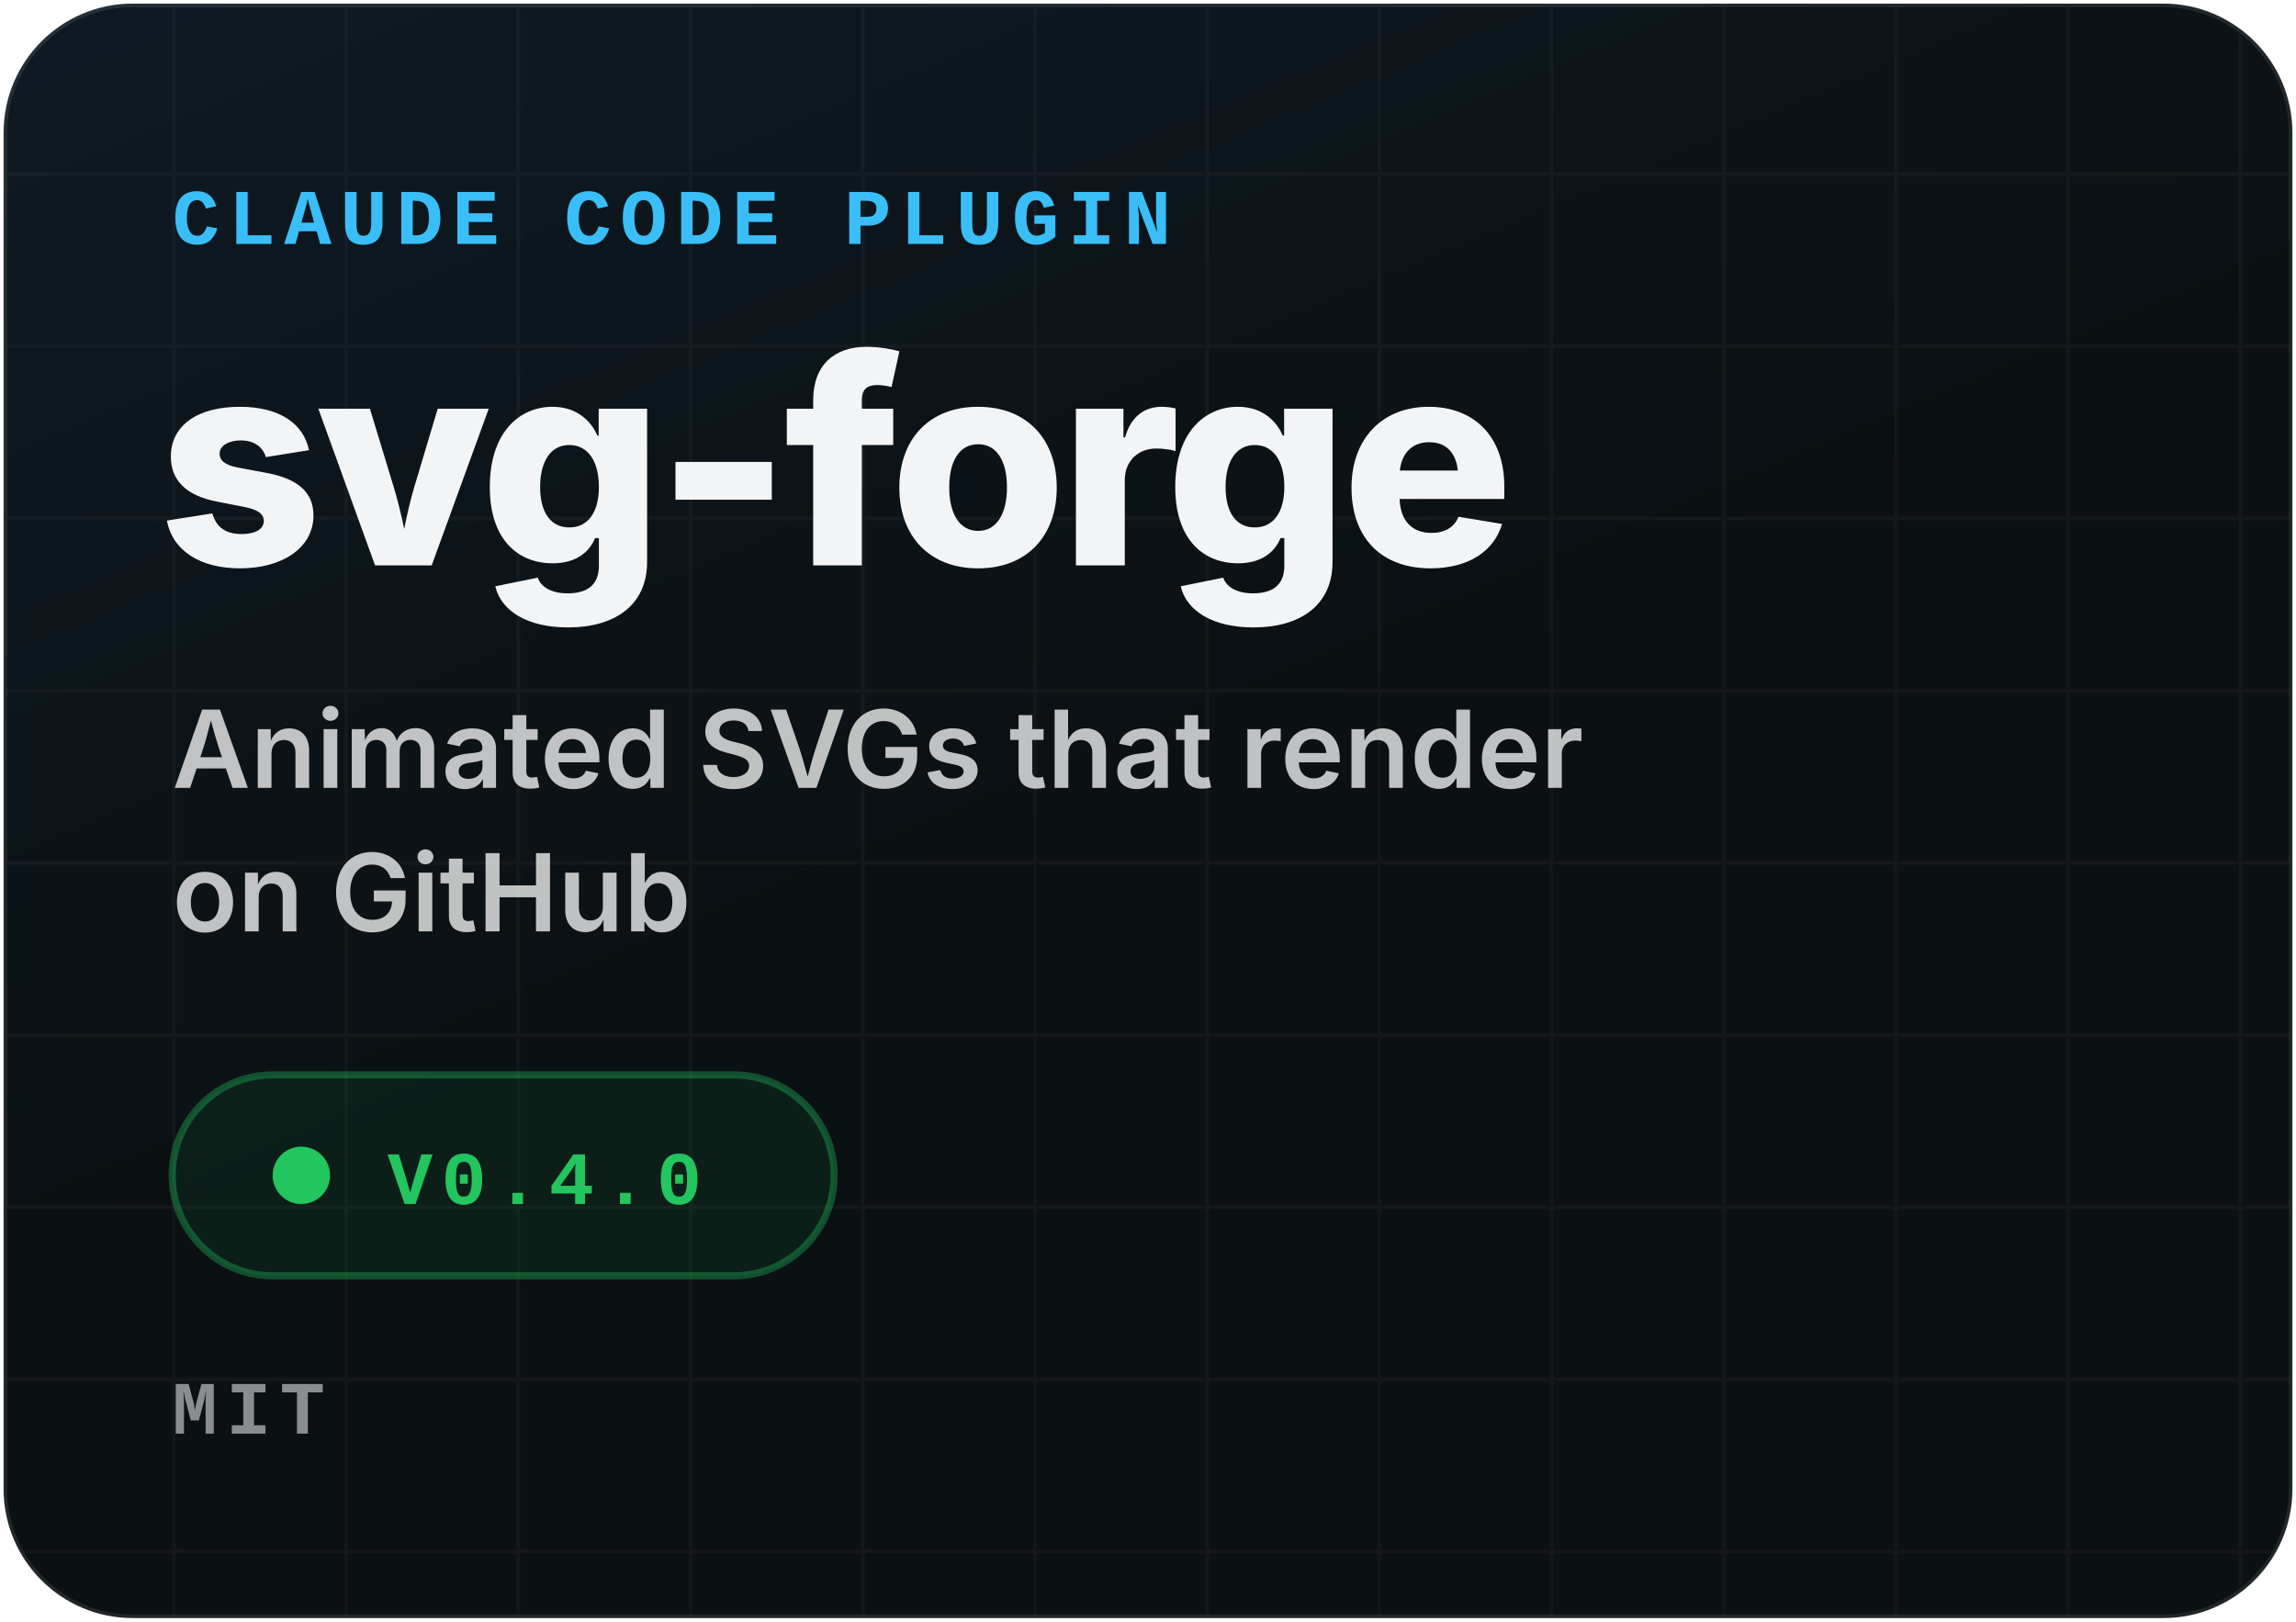
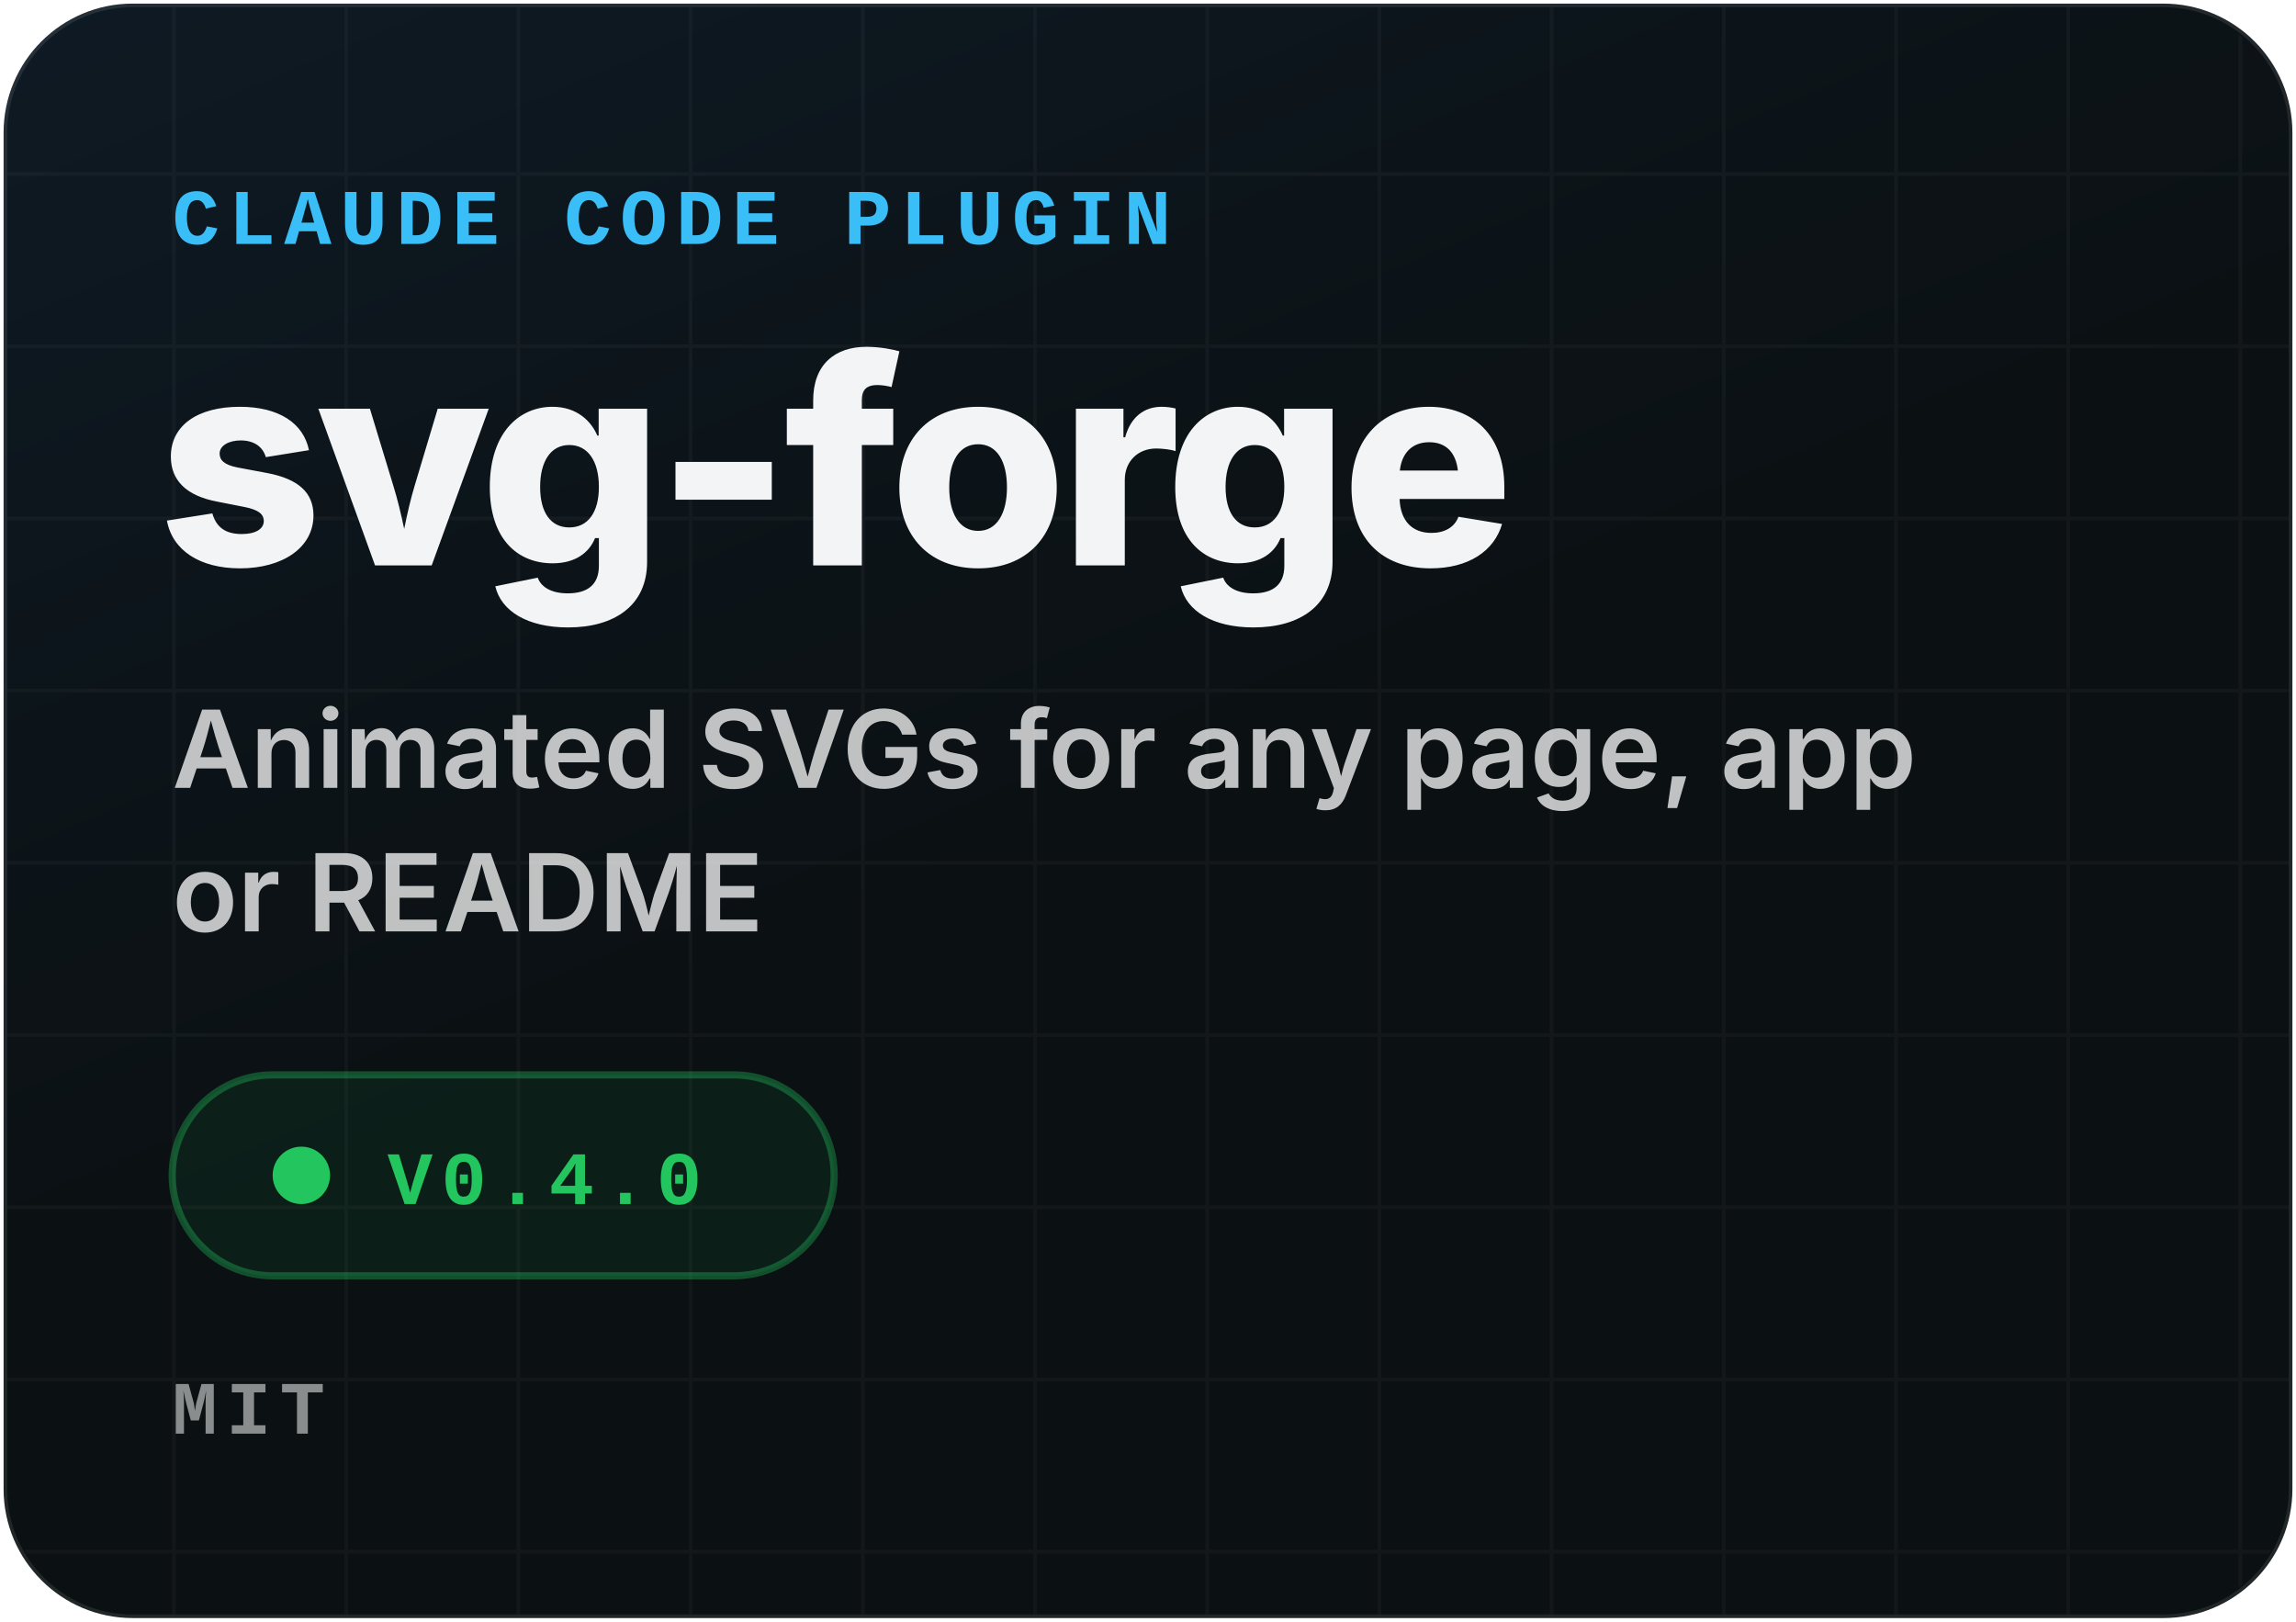
- <svg xmlns="http://www.w3.org/2000/svg" width="320" height="226" viewBox="0 0 320 226" role="img" aria-labelledby="sf50fc59-title sf50fc59-desc" class="sf50fc59-root">
-   <style>.sf50fc59-m{font-family:'JetBrains Mono','SFMono-Regular',Consolas,'Liberation Mono',Menlo,monospace;font-weight:700;letter-spacing:1.2px}.sf50fc59-s{font-family:'Segoe UI',Inter,-apple-system,BlinkMacSystemFont,Helvetica,Arial,sans-serif;font-weight:600}.sf50fc59-b{font-family:'Segoe UI',Inter,-apple-system,BlinkMacSystemFont,Helvetica,Arial,sans-serif;font-weight:800}</style>
+ <svg xmlns="http://www.w3.org/2000/svg" width="320" height="226" viewBox="0 0 320 226" role="img" aria-labelledby="sf4afbc7-title sf4afbc7-desc" class="sf4afbc7-root">
+   <style>.sf4afbc7-m{font-family:'JetBrains Mono','SFMono-Regular',Consolas,'Liberation Mono',Menlo,monospace;font-weight:700;letter-spacing:1.2px}.sf4afbc7-s{font-family:'Segoe UI',Inter,-apple-system,BlinkMacSystemFont,Helvetica,Arial,sans-serif;font-weight:600}.sf4afbc7-b{font-family:'Segoe UI',Inter,-apple-system,BlinkMacSystemFont,Helvetica,Arial,sans-serif;font-weight:800}</style>
  <defs>
-     <pattern id="sf50fc59-grid" width="24" height="24" patternUnits="userSpaceOnUse">
+     <pattern id="sf4afbc7-grid" width="24" height="24" patternUnits="userSpaceOnUse">
      <path d="M24 0H0V24" fill="none" stroke="rgba(255,255,255,0.035)" stroke-width="1" />
    </pattern>
-     <linearGradient id="sf50fc59-scan" x1="0" x2="1">
+     <linearGradient id="sf4afbc7-scan" x1="0" x2="1">
      <stop offset="0" stop-color="#3abef8" stop-opacity="0" />
      <stop offset="0.5" stop-color="#3abef8" stop-opacity="0.1" />
      <stop offset="1" stop-color="#3abef8" stop-opacity="0" />
    </linearGradient>
-     <clipPath id="sf50fc59-card">
+     <clipPath id="sf4afbc7-card">
      <rect x="1" y="1" width="318" height="224" rx="18" />
    </clipPath>
-     <linearGradient id="sf50fc59-bg" x1="0" y1="0" x2="0.6" y2="1">
+     <linearGradient id="sf4afbc7-bg" x1="0" y1="0" x2="0.6" y2="1">
      <stop offset="0" stop-color="#0e1a24" />
      <stop offset="0.6" stop-color="#0b1012" />
    </linearGradient>
  </defs>
-   <rect x="0.5" y="0.5" width="319" height="225" rx="18" fill="url(#sf50fc59-bg)" stroke="rgba(255,255,255,0.09)" />
-   <g clip-path="url(#sf50fc59-card)">
-     <rect width="320" height="226" fill="url(#sf50fc59-grid)" />
-     <rect x="-200" y="0" width="200" height="226" fill="url(#sf50fc59-scan)">
+   <rect x="0.5" y="0.5" width="319" height="225" rx="18" fill="url(#sf4afbc7-bg)" stroke="rgba(255,255,255,0.09)" />
+   <g clip-path="url(#sf4afbc7-card)">
+     <rect width="320" height="226" fill="url(#sf4afbc7-grid)" />
+     <rect x="-200" y="0" width="200" height="226" fill="url(#sf4afbc7-scan)">
      <animateTransform attributeName="transform" type="translate" values="0 0;720 0" keyTimes="0;1" dur="6s" repeatCount="indefinite" />
    </rect>
  </g>
-   <text class="sf50fc59-m" x="24" y="34" fill="#3abef8" font-size="11">CLAUDE CODE PLUGIN</text>
-   <text class="sf50fc59-b" x="22" y="78.8" fill="#f3f4f6" font-size="40" letter-spacing="-1">svg-forge</text>
-   <text class="sf50fc59-s" x="24" fill="rgba(255,255,255,0.74)" font-size="15" y="109.8">Animated SVGs that render<animate attributeName="opacity" values="0;1;1;0;0" keyTimes="0;0.04;0.21;0.25;1" dur="12s" repeatCount="indefinite" />
+   <text class="sf4afbc7-m" x="24" y="34" fill="#3abef8" font-size="11">CLAUDE CODE PLUGIN</text>
+   <text class="sf4afbc7-b" x="22" y="78.8" fill="#f3f4f6" font-size="40" letter-spacing="-1">svg-forge</text>
+   <text class="sf4afbc7-s" x="24" fill="rgba(255,255,255,0.74)" font-size="15" y="109.8">Animated SVGs for any page, app<animate attributeName="opacity" values="0;1;1;0;0" keyTimes="0;0.04;0.21;0.25;1" dur="12s" repeatCount="indefinite" />
  </text>
-   <text class="sf50fc59-s" x="24" fill="rgba(255,255,255,0.74)" font-size="15" y="109.8" opacity="0">23 kinds, any size, any theme<animate attributeName="opacity" values="0;0;1;1;0;0" keyTimes="0;0.25;0.29;0.46;0.5;1" dur="12s" repeatCount="indefinite" />
+   <text class="sf4afbc7-s" x="24" fill="rgba(255,255,255,0.74)" font-size="15" y="109.8" opacity="0">23 kinds, any size, any theme<animate attributeName="opacity" values="0;0;1;1;0;0" keyTimes="0;0.25;0.29;0.46;0.5;1" dur="12s" repeatCount="indefinite" />
  </text>
-   <text class="sf50fc59-s" x="24" fill="rgba(255,255,255,0.74)" font-size="15" y="109.8" opacity="0">Phone and desktop layouts,<animate attributeName="opacity" values="0;0;1;1;0;0" keyTimes="0;0.5;0.54;0.71;0.75;1" dur="12s" repeatCount="indefinite" />
+   <text class="sf4afbc7-s" x="24" fill="rgba(255,255,255,0.74)" font-size="15" y="109.8" opacity="0">Phone and desktop layouts,<animate attributeName="opacity" values="0;0;1;1;0;0" keyTimes="0;0.5;0.54;0.71;0.75;1" dur="12s" repeatCount="indefinite" />
  </text>
-   <text class="sf50fc59-s" x="24" fill="rgba(255,255,255,0.74)" font-size="15" y="109.8" opacity="0">Storyboard, generate,<animate attributeName="opacity" values="0;0;1;1;0" keyTimes="0;0.75;0.79;0.96;1" dur="12s" repeatCount="indefinite" />
+   <text class="sf4afbc7-s" x="24" fill="rgba(255,255,255,0.74)" font-size="15" y="109.8" opacity="0">Storyboard, generate,<animate attributeName="opacity" values="0;0;1;1;0" keyTimes="0;0.75;0.79;0.96;1" dur="12s" repeatCount="indefinite" />
  </text>
-   <text class="sf50fc59-s" x="24" fill="rgba(255,255,255,0.74)" font-size="15" y="129.8">on GitHub<animate attributeName="opacity" values="0;1;1;0;0" keyTimes="0;0.04;0.21;0.25;1" dur="12s" repeatCount="indefinite" />
+   <text class="sf4afbc7-s" x="24" fill="rgba(255,255,255,0.74)" font-size="15" y="129.8">or README<animate attributeName="opacity" values="0;1;1;0;0" keyTimes="0;0.04;0.21;0.25;1" dur="12s" repeatCount="indefinite" />
  </text>
-   <text class="sf50fc59-s" x="24" fill="rgba(255,255,255,0.74)" font-size="15" y="129.8" opacity="0">
+   <text class="sf4afbc7-s" x="24" fill="rgba(255,255,255,0.74)" font-size="15" y="129.8" opacity="0">
    <animate attributeName="opacity" values="0;0;1;1;0;0" keyTimes="0;0.25;0.29;0.46;0.5;1" dur="12s" repeatCount="indefinite" />
  </text>
-   <text class="sf50fc59-s" x="24" fill="rgba(255,255,255,0.74)" font-size="15" y="129.8" opacity="0">contrast checked<animate attributeName="opacity" values="0;0;1;1;0;0" keyTimes="0;0.5;0.54;0.71;0.75;1" dur="12s" repeatCount="indefinite" />
+   <text class="sf4afbc7-s" x="24" fill="rgba(255,255,255,0.74)" font-size="15" y="129.8" opacity="0">contrast checked<animate attributeName="opacity" values="0;0;1;1;0;0" keyTimes="0;0.5;0.54;0.71;0.75;1" dur="12s" repeatCount="indefinite" />
  </text>
-   <text class="sf50fc59-s" x="24" fill="rgba(255,255,255,0.74)" font-size="15" y="129.8" opacity="0">validate, ship<animate attributeName="opacity" values="0;0;1;1;0" keyTimes="0;0.75;0.79;0.96;1" dur="12s" repeatCount="indefinite" />
+   <text class="sf4afbc7-s" x="24" fill="rgba(255,255,255,0.74)" font-size="15" y="129.8" opacity="0">validate, ship<animate attributeName="opacity" values="0;0;1;1;0" keyTimes="0;0.75;0.79;0.96;1" dur="12s" repeatCount="indefinite" />
  </text>
  <rect x="24" y="149.8" width="92.26" height="28" rx="14" fill="rgba(34,197,94,0.08)" stroke="rgba(34,197,94,0.35)" />
  <circle cx="42" cy="163.8" r="4" fill="#22c55e">
    <animate attributeName="opacity" values="1;0.35;1" keyTimes="0;0.5;1" dur="1.714s" repeatCount="indefinite" />
  </circle>
-   <text class="sf50fc59-m" x="54" y="167.8" fill="#22c55e" font-size="10.5" letter-spacing="1">V0.4.0</text>
-   <text class="sf50fc59-m" x="24" y="199.8" fill="rgba(255,255,255,0.52)" font-size="10.5">MIT</text>
+   <text class="sf4afbc7-m" x="54" y="167.8" fill="#22c55e" font-size="10.5" letter-spacing="1">V0.4.0</text>
+   <text class="sf4afbc7-m" x="24" y="199.8" fill="rgba(255,255,255,0.52)" font-size="10.5">MIT</text>
</svg>
